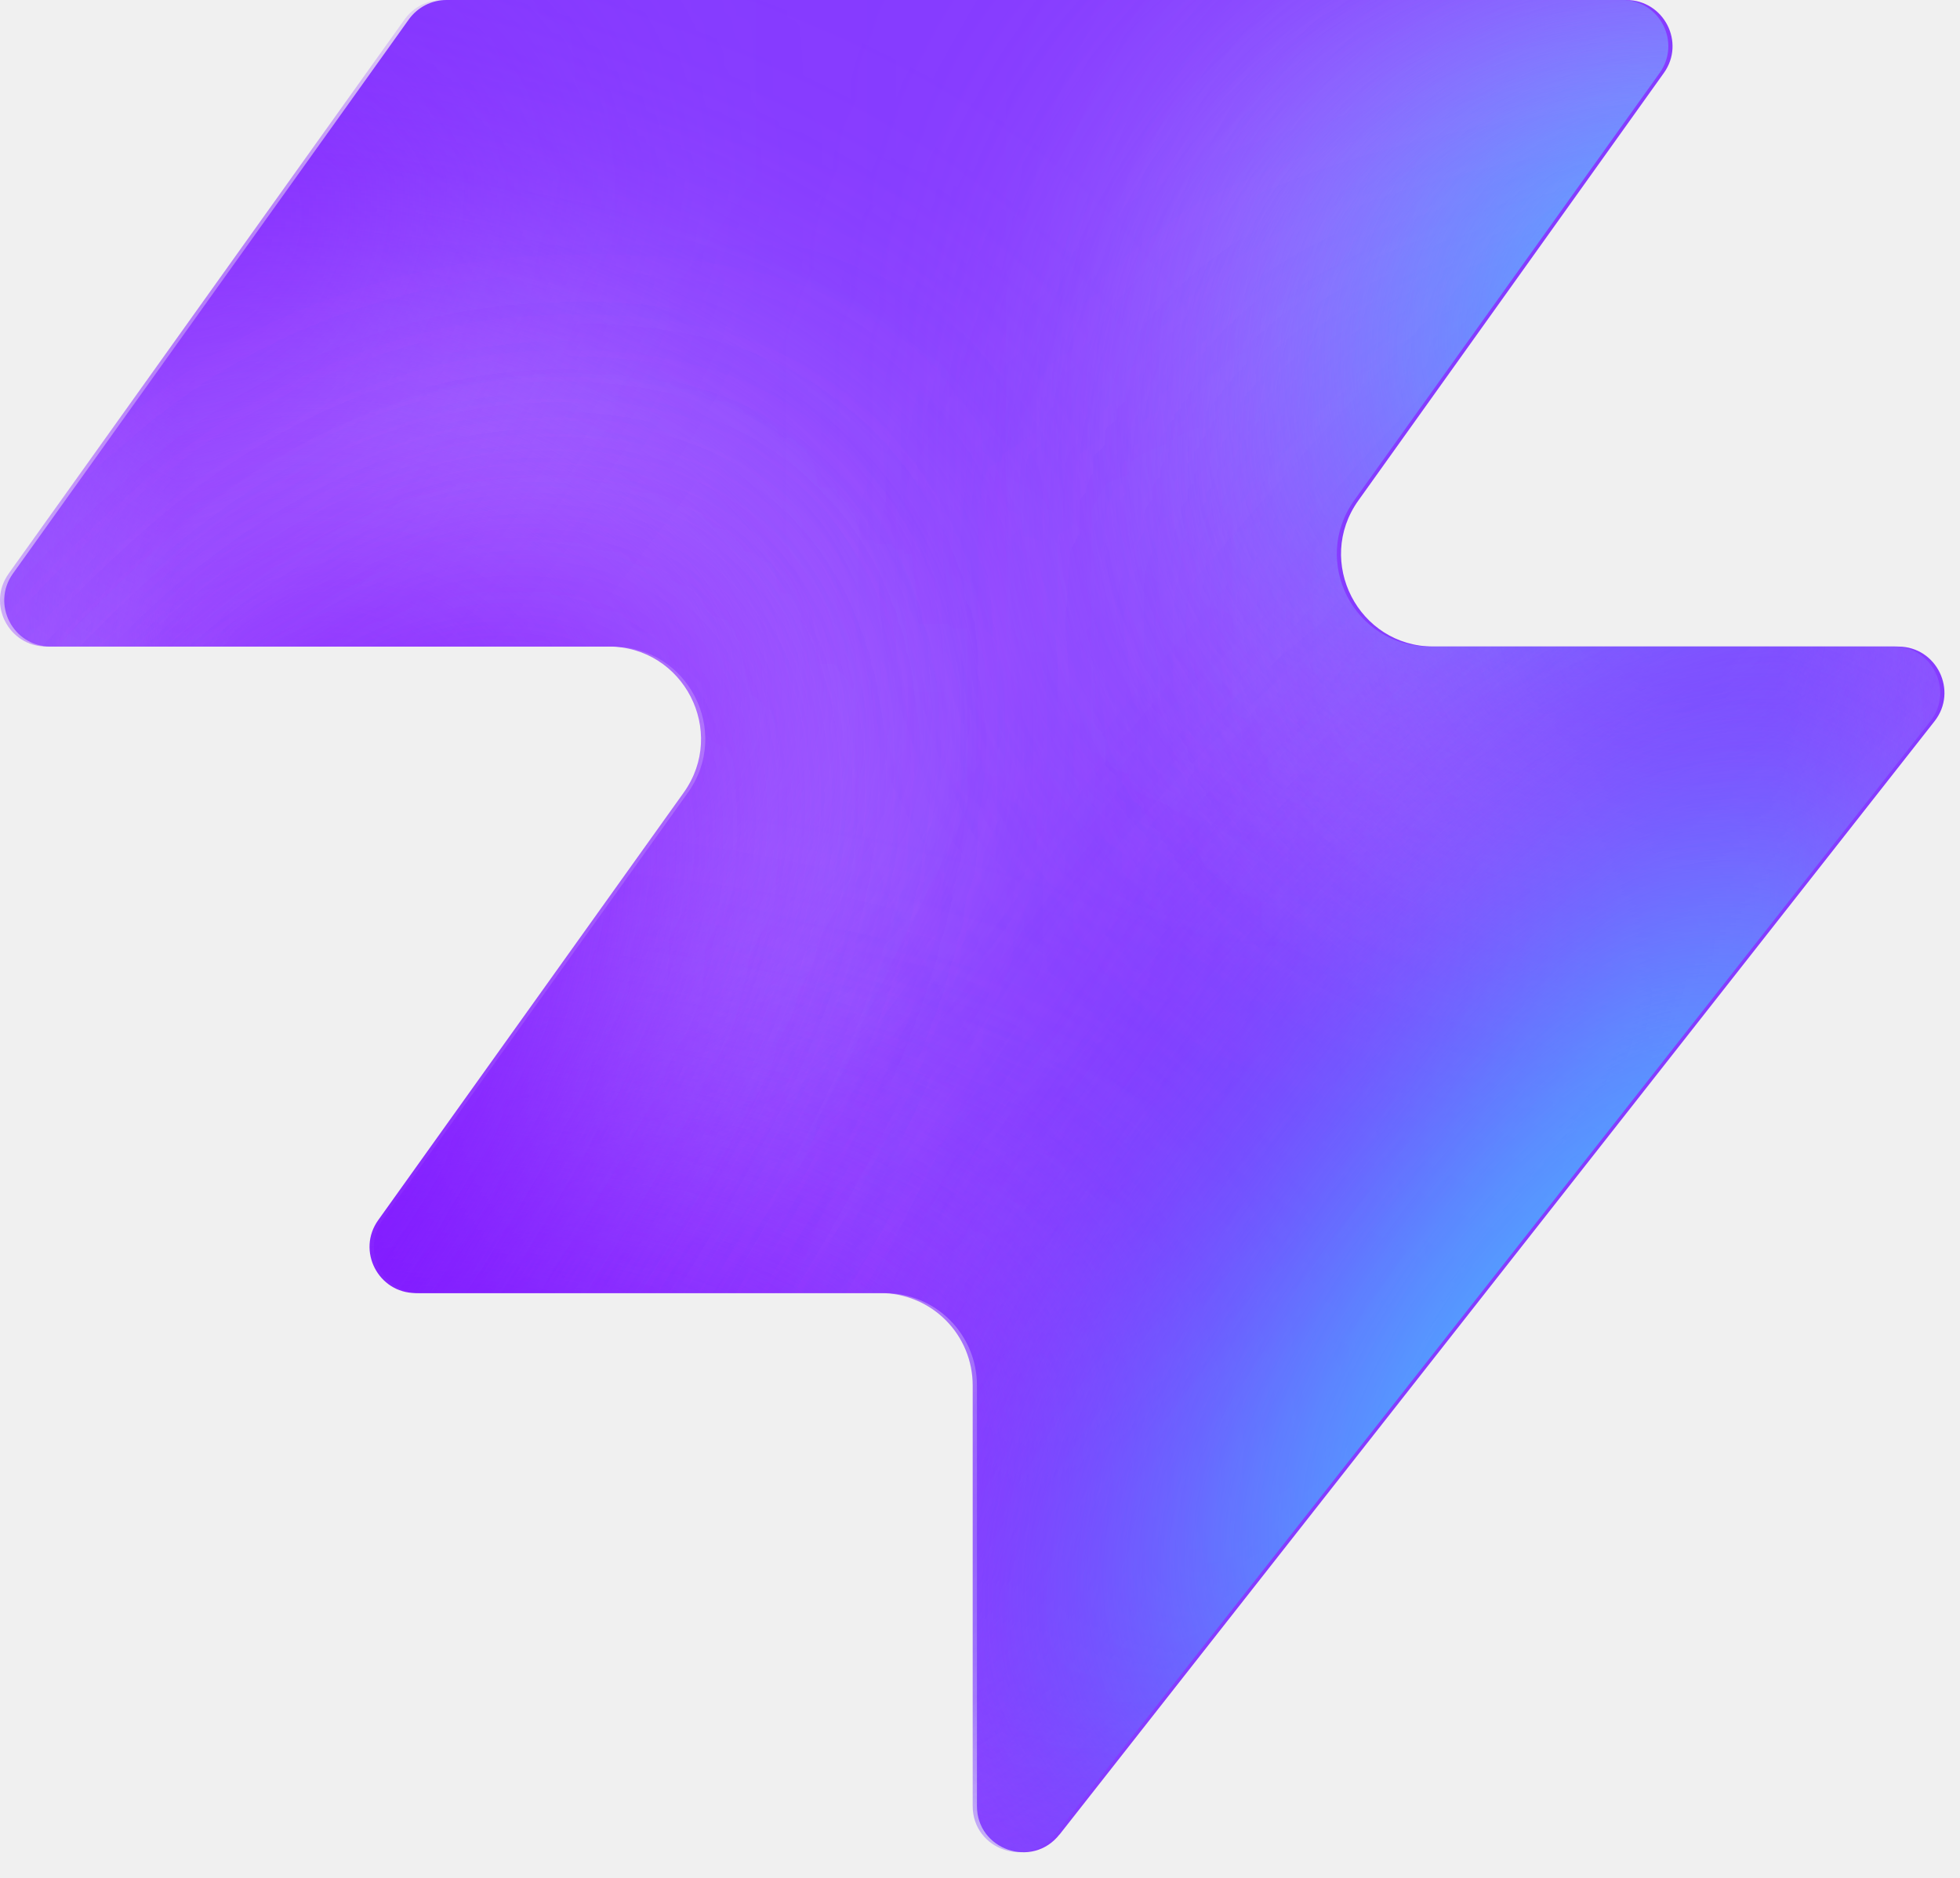
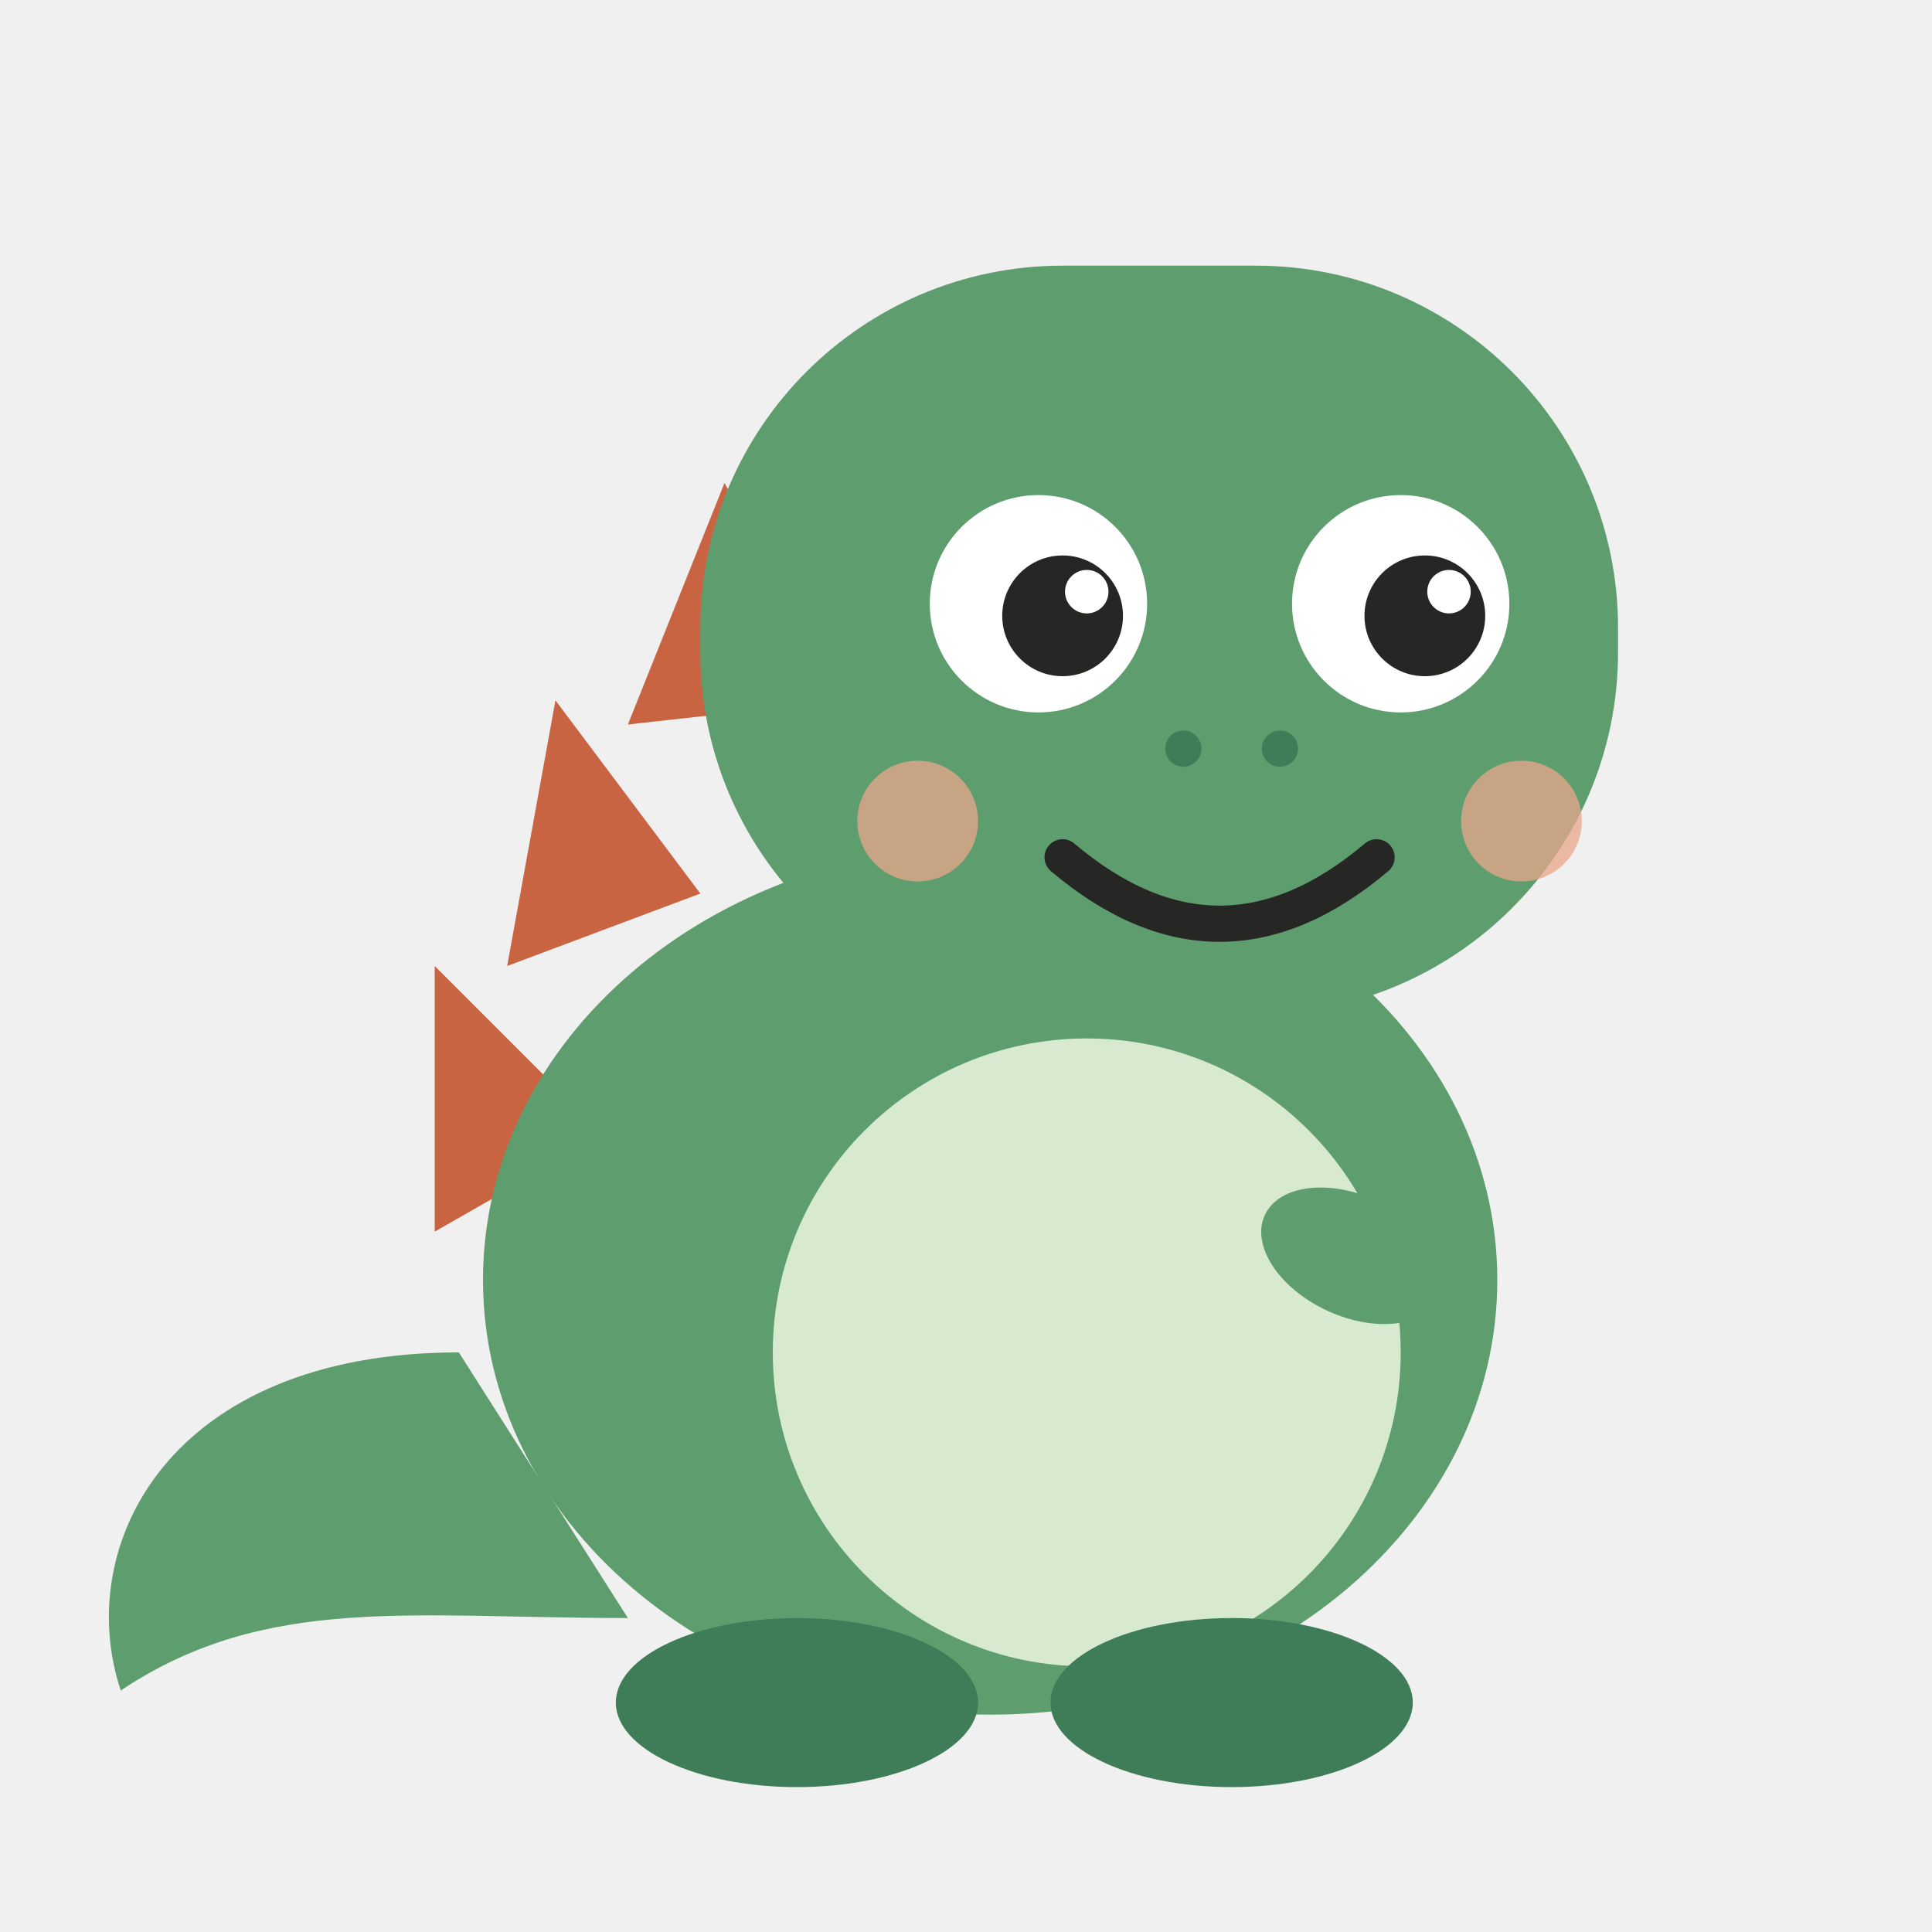
- <svg xmlns="http://www.w3.org/2000/svg" width="48" height="46" fill="none" viewBox="0 0 48 46">
-   <path fill="#863bff" d="M25.946 44.938c-.664.845-2.021.375-2.021-.698V33.937a2.26 2.26 0 0 0-2.262-2.262H10.287c-.92 0-1.456-1.04-.92-1.788l7.48-10.471c1.07-1.497 0-3.578-1.842-3.578H1.237c-.92 0-1.456-1.04-.92-1.788L10.013.474c.214-.297.556-.474.92-.474h28.894c.92 0 1.456 1.04.92 1.788l-7.48 10.471c-1.07 1.498 0 3.579 1.842 3.579h11.377c.943 0 1.473 1.088.89 1.83L25.947 44.94z" style="fill:#863bff;fill:color(display-p3 .525 .23 1);fill-opacity:1" />
-   <mask id="a" width="48" height="46" x="0" y="0" maskUnits="userSpaceOnUse" style="mask-type:alpha">
-     <path fill="#000" d="M25.842 44.938c-.664.844-2.021.375-2.021-.698V33.937a2.26 2.26 0 0 0-2.262-2.262H10.183c-.92 0-1.456-1.04-.92-1.788l7.48-10.471c1.07-1.498 0-3.579-1.842-3.579H1.133c-.92 0-1.456-1.04-.92-1.787L9.91.473c.214-.297.556-.474.92-.474h28.894c.92 0 1.456 1.04.92 1.788l-7.48 10.471c-1.07 1.498 0 3.578 1.842 3.578h11.377c.943 0 1.473 1.088.89 1.832L25.843 44.94z" style="fill:#000;fill-opacity:1" />
-   </mask>
-   <g mask="url(#a)">
-     <g filter="url(#b)">
-       <ellipse cx="5.508" cy="14.704" fill="#ede6ff" rx="5.508" ry="14.704" style="fill:#ede6ff;fill:color(display-p3 .927 .903 1);fill-opacity:1" transform="matrix(.00324 1 1 -.00324 -4.47 31.516)" />
-     </g>
-     <g filter="url(#c)">
-       <ellipse cx="10.399" cy="29.851" fill="#ede6ff" rx="10.399" ry="29.851" style="fill:#ede6ff;fill:color(display-p3 .927 .903 1);fill-opacity:1" transform="matrix(.00324 1 1 -.00324 -39.328 7.883)" />
-     </g>
-     <g filter="url(#d)">
-       <ellipse cx="5.508" cy="30.487" fill="#7e14ff" rx="5.508" ry="30.487" style="fill:#7e14ff;fill:color(display-p3 .492 .077 1);fill-opacity:1" transform="rotate(89.814 -25.913 -14.639)scale(1 -1)" />
-     </g>
-     <g filter="url(#e)">
-       <ellipse cx="5.508" cy="30.599" fill="#7e14ff" rx="5.508" ry="30.599" style="fill:#7e14ff;fill:color(display-p3 .492 .077 1);fill-opacity:1" transform="rotate(89.814 -32.644 -3.334)scale(1 -1)" />
-     </g>
-     <g filter="url(#f)">
-       <ellipse cx="5.508" cy="30.599" fill="#7e14ff" rx="5.508" ry="30.599" style="fill:#7e14ff;fill:color(display-p3 .492 .077 1);fill-opacity:1" transform="matrix(.00324 1 1 -.00324 -34.34 30.47)" />
-     </g>
-     <g filter="url(#g)">
-       <ellipse cx="14.072" cy="22.078" fill="#ede6ff" rx="14.072" ry="22.078" style="fill:#ede6ff;fill:color(display-p3 .927 .903 1);fill-opacity:1" transform="rotate(93.35 24.506 48.493)scale(-1 1)" />
-     </g>
-     <g filter="url(#h)">
-       <ellipse cx="3.47" cy="21.501" fill="#7e14ff" rx="3.47" ry="21.501" style="fill:#7e14ff;fill:color(display-p3 .492 .077 1);fill-opacity:1" transform="rotate(89.009 28.708 47.59)scale(-1 1)" />
-     </g>
-     <g filter="url(#i)">
-       <ellipse cx="3.47" cy="21.501" fill="#7e14ff" rx="3.47" ry="21.501" style="fill:#7e14ff;fill:color(display-p3 .492 .077 1);fill-opacity:1" transform="rotate(89.009 28.708 47.59)scale(-1 1)" />
-     </g>
-     <g filter="url(#j)">
-       <ellipse cx=".387" cy="8.972" fill="#7e14ff" rx="4.407" ry="29.108" style="fill:#7e14ff;fill:color(display-p3 .492 .077 1);fill-opacity:1" transform="rotate(39.51 .387 8.972)" />
-     </g>
-     <g filter="url(#k)">
-       <ellipse cx="47.523" cy="-6.092" fill="#7e14ff" rx="4.407" ry="29.108" style="fill:#7e14ff;fill:color(display-p3 .492 .077 1);fill-opacity:1" transform="rotate(37.892 47.523 -6.092)" />
-     </g>
-     <g filter="url(#l)">
-       <ellipse cx="41.412" cy="6.333" fill="#47bfff" rx="5.971" ry="9.665" style="fill:#47bfff;fill:color(display-p3 .28 .748 1);fill-opacity:1" transform="rotate(37.892 41.412 6.333)" />
-     </g>
-     <g filter="url(#m)">
-       <ellipse cx="-1.879" cy="38.332" fill="#7e14ff" rx="4.407" ry="29.108" style="fill:#7e14ff;fill:color(display-p3 .492 .077 1);fill-opacity:1" transform="rotate(37.892 -1.88 38.332)" />
-     </g>
-     <g filter="url(#n)">
-       <ellipse cx="-1.879" cy="38.332" fill="#7e14ff" rx="4.407" ry="29.108" style="fill:#7e14ff;fill:color(display-p3 .492 .077 1);fill-opacity:1" transform="rotate(37.892 -1.88 38.332)" />
-     </g>
-     <g filter="url(#o)">
-       <ellipse cx="35.651" cy="29.907" fill="#7e14ff" rx="4.407" ry="29.108" style="fill:#7e14ff;fill:color(display-p3 .492 .077 1);fill-opacity:1" transform="rotate(37.892 35.651 29.907)" />
-     </g>
-     <g filter="url(#p)">
-       <ellipse cx="38.418" cy="32.4" fill="#47bfff" rx="5.971" ry="15.297" style="fill:#47bfff;fill:color(display-p3 .28 .748 1);fill-opacity:1" transform="rotate(37.892 38.418 32.4)" />
-     </g>
+ <svg xmlns="http://www.w3.org/2000/svg" viewBox="0 0 160 160" role="img" aria-label="Rex, the JobOS dinosaur">
+   <path d="M38 112 C14 112 6 128 10 140 C22 132 34 134 52 134 Z" fill="#5e9e6e" />
+   <g fill="#c96442">
+     <path d="M52 60 L60 40 L70 58 Z" />
+     <path d="M42 80 L46 58 L58 74 Z" />
+     <path d="M36 102 L36 80 L50 94 Z" />
  </g>
-   <defs>
-     <filter id="b" width="60.045" height="41.654" x="-19.77" y="16.149" color-interpolation-filters="sRGB" filterUnits="userSpaceOnUse">
-       <feFlood flood-opacity="0" result="BackgroundImageFix" />
-       <feBlend in="SourceGraphic" in2="BackgroundImageFix" result="shape" />
-       <feGaussianBlur result="effect1_foregroundBlur_2002_17158" stdDeviation="7.659" />
-     </filter>
-     <filter id="c" width="90.34" height="51.437" x="-54.613" y="-7.533" color-interpolation-filters="sRGB" filterUnits="userSpaceOnUse">
-       <feFlood flood-opacity="0" result="BackgroundImageFix" />
-       <feBlend in="SourceGraphic" in2="BackgroundImageFix" result="shape" />
-       <feGaussianBlur result="effect1_foregroundBlur_2002_17158" stdDeviation="7.659" />
-     </filter>
-     <filter id="d" width="79.355" height="29.4" x="-49.64" y="2.03" color-interpolation-filters="sRGB" filterUnits="userSpaceOnUse">
-       <feFlood flood-opacity="0" result="BackgroundImageFix" />
-       <feBlend in="SourceGraphic" in2="BackgroundImageFix" result="shape" />
-       <feGaussianBlur result="effect1_foregroundBlur_2002_17158" stdDeviation="4.596" />
-     </filter>
-     <filter id="e" width="79.579" height="29.4" x="-45.045" y="20.029" color-interpolation-filters="sRGB" filterUnits="userSpaceOnUse">
-       <feFlood flood-opacity="0" result="BackgroundImageFix" />
-       <feBlend in="SourceGraphic" in2="BackgroundImageFix" result="shape" />
-       <feGaussianBlur result="effect1_foregroundBlur_2002_17158" stdDeviation="4.596" />
-     </filter>
-     <filter id="f" width="79.579" height="29.4" x="-43.513" y="21.178" color-interpolation-filters="sRGB" filterUnits="userSpaceOnUse">
-       <feFlood flood-opacity="0" result="BackgroundImageFix" />
-       <feBlend in="SourceGraphic" in2="BackgroundImageFix" result="shape" />
-       <feGaussianBlur result="effect1_foregroundBlur_2002_17158" stdDeviation="4.596" />
-     </filter>
-     <filter id="g" width="74.749" height="58.852" x="15.756" y="-17.901" color-interpolation-filters="sRGB" filterUnits="userSpaceOnUse">
-       <feFlood flood-opacity="0" result="BackgroundImageFix" />
-       <feBlend in="SourceGraphic" in2="BackgroundImageFix" result="shape" />
-       <feGaussianBlur result="effect1_foregroundBlur_2002_17158" stdDeviation="7.659" />
-     </filter>
-     <filter id="h" width="61.377" height="25.362" x="23.548" y="2.284" color-interpolation-filters="sRGB" filterUnits="userSpaceOnUse">
-       <feFlood flood-opacity="0" result="BackgroundImageFix" />
-       <feBlend in="SourceGraphic" in2="BackgroundImageFix" result="shape" />
-       <feGaussianBlur result="effect1_foregroundBlur_2002_17158" stdDeviation="4.596" />
-     </filter>
-     <filter id="i" width="61.377" height="25.362" x="23.548" y="2.284" color-interpolation-filters="sRGB" filterUnits="userSpaceOnUse">
-       <feFlood flood-opacity="0" result="BackgroundImageFix" />
-       <feBlend in="SourceGraphic" in2="BackgroundImageFix" result="shape" />
-       <feGaussianBlur result="effect1_foregroundBlur_2002_17158" stdDeviation="4.596" />
-     </filter>
-     <filter id="j" width="56.045" height="63.649" x="-27.636" y="-22.853" color-interpolation-filters="sRGB" filterUnits="userSpaceOnUse">
-       <feFlood flood-opacity="0" result="BackgroundImageFix" />
-       <feBlend in="SourceGraphic" in2="BackgroundImageFix" result="shape" />
-       <feGaussianBlur result="effect1_foregroundBlur_2002_17158" stdDeviation="4.596" />
-     </filter>
-     <filter id="k" width="54.814" height="64.646" x="20.116" y="-38.415" color-interpolation-filters="sRGB" filterUnits="userSpaceOnUse">
-       <feFlood flood-opacity="0" result="BackgroundImageFix" />
-       <feBlend in="SourceGraphic" in2="BackgroundImageFix" result="shape" />
-       <feGaussianBlur result="effect1_foregroundBlur_2002_17158" stdDeviation="4.596" />
-     </filter>
-     <filter id="l" width="33.541" height="35.313" x="24.641" y="-11.323" color-interpolation-filters="sRGB" filterUnits="userSpaceOnUse">
-       <feFlood flood-opacity="0" result="BackgroundImageFix" />
-       <feBlend in="SourceGraphic" in2="BackgroundImageFix" result="shape" />
-       <feGaussianBlur result="effect1_foregroundBlur_2002_17158" stdDeviation="4.596" />
-     </filter>
-     <filter id="m" width="54.814" height="64.646" x="-29.286" y="6.009" color-interpolation-filters="sRGB" filterUnits="userSpaceOnUse">
-       <feFlood flood-opacity="0" result="BackgroundImageFix" />
-       <feBlend in="SourceGraphic" in2="BackgroundImageFix" result="shape" />
-       <feGaussianBlur result="effect1_foregroundBlur_2002_17158" stdDeviation="4.596" />
-     </filter>
-     <filter id="n" width="54.814" height="64.646" x="-29.286" y="6.009" color-interpolation-filters="sRGB" filterUnits="userSpaceOnUse">
-       <feFlood flood-opacity="0" result="BackgroundImageFix" />
-       <feBlend in="SourceGraphic" in2="BackgroundImageFix" result="shape" />
-       <feGaussianBlur result="effect1_foregroundBlur_2002_17158" stdDeviation="4.596" />
-     </filter>
-     <filter id="o" width="54.814" height="64.646" x="8.244" y="-2.416" color-interpolation-filters="sRGB" filterUnits="userSpaceOnUse">
-       <feFlood flood-opacity="0" result="BackgroundImageFix" />
-       <feBlend in="SourceGraphic" in2="BackgroundImageFix" result="shape" />
-       <feGaussianBlur result="effect1_foregroundBlur_2002_17158" stdDeviation="4.596" />
-     </filter>
-     <filter id="p" width="39.409" height="43.623" x="18.713" y="10.588" color-interpolation-filters="sRGB" filterUnits="userSpaceOnUse">
-       <feFlood flood-opacity="0" result="BackgroundImageFix" />
-       <feBlend in="SourceGraphic" in2="BackgroundImageFix" result="shape" />
-       <feGaussianBlur result="effect1_foregroundBlur_2002_17158" stdDeviation="4.596" />
-     </filter>
-   </defs>
+   <ellipse cx="82" cy="106" rx="42" ry="36" fill="#5e9e6e" />
+   <ellipse cx="90" cy="112" rx="26" ry="26" fill="#d7ead0" />
+   <ellipse cx="66" cy="141" rx="15" ry="7" fill="#3f7d58" />
+   <ellipse cx="102" cy="141" rx="15" ry="7" fill="#3f7d58" />
+   <ellipse cx="112" cy="104" rx="8" ry="5" fill="#5e9e6e" transform="rotate(25 112 104)" />
+   <rect x="58" y="22" width="76" height="62" rx="30" fill="#5e9e6e" />
+   <circle cx="86" cy="50" r="9" fill="#fff" />
+   <circle cx="116" cy="50" r="9" fill="#fff" />
+   <circle cx="88" cy="51" r="5" fill="#262624" />
+   <circle cx="118" cy="51" r="5" fill="#262624" />
+   <circle cx="90" cy="49" r="1.8" fill="#fff" />
+   <circle cx="120" cy="49" r="1.8" fill="#fff" />
+   <circle cx="76" cy="68" r="5" fill="#e9a58b" opacity=".75" />
+   <circle cx="126" cy="68" r="5" fill="#e9a58b" opacity=".75" />
+   <circle cx="98" cy="62" r="1.5" fill="#3f7d58" />
+   <circle cx="106" cy="62" r="1.5" fill="#3f7d58" />
+   <path d="M88 71 Q101 82 114 71" fill="none" stroke="#262624" stroke-width="3" stroke-linecap="round" />
</svg>
